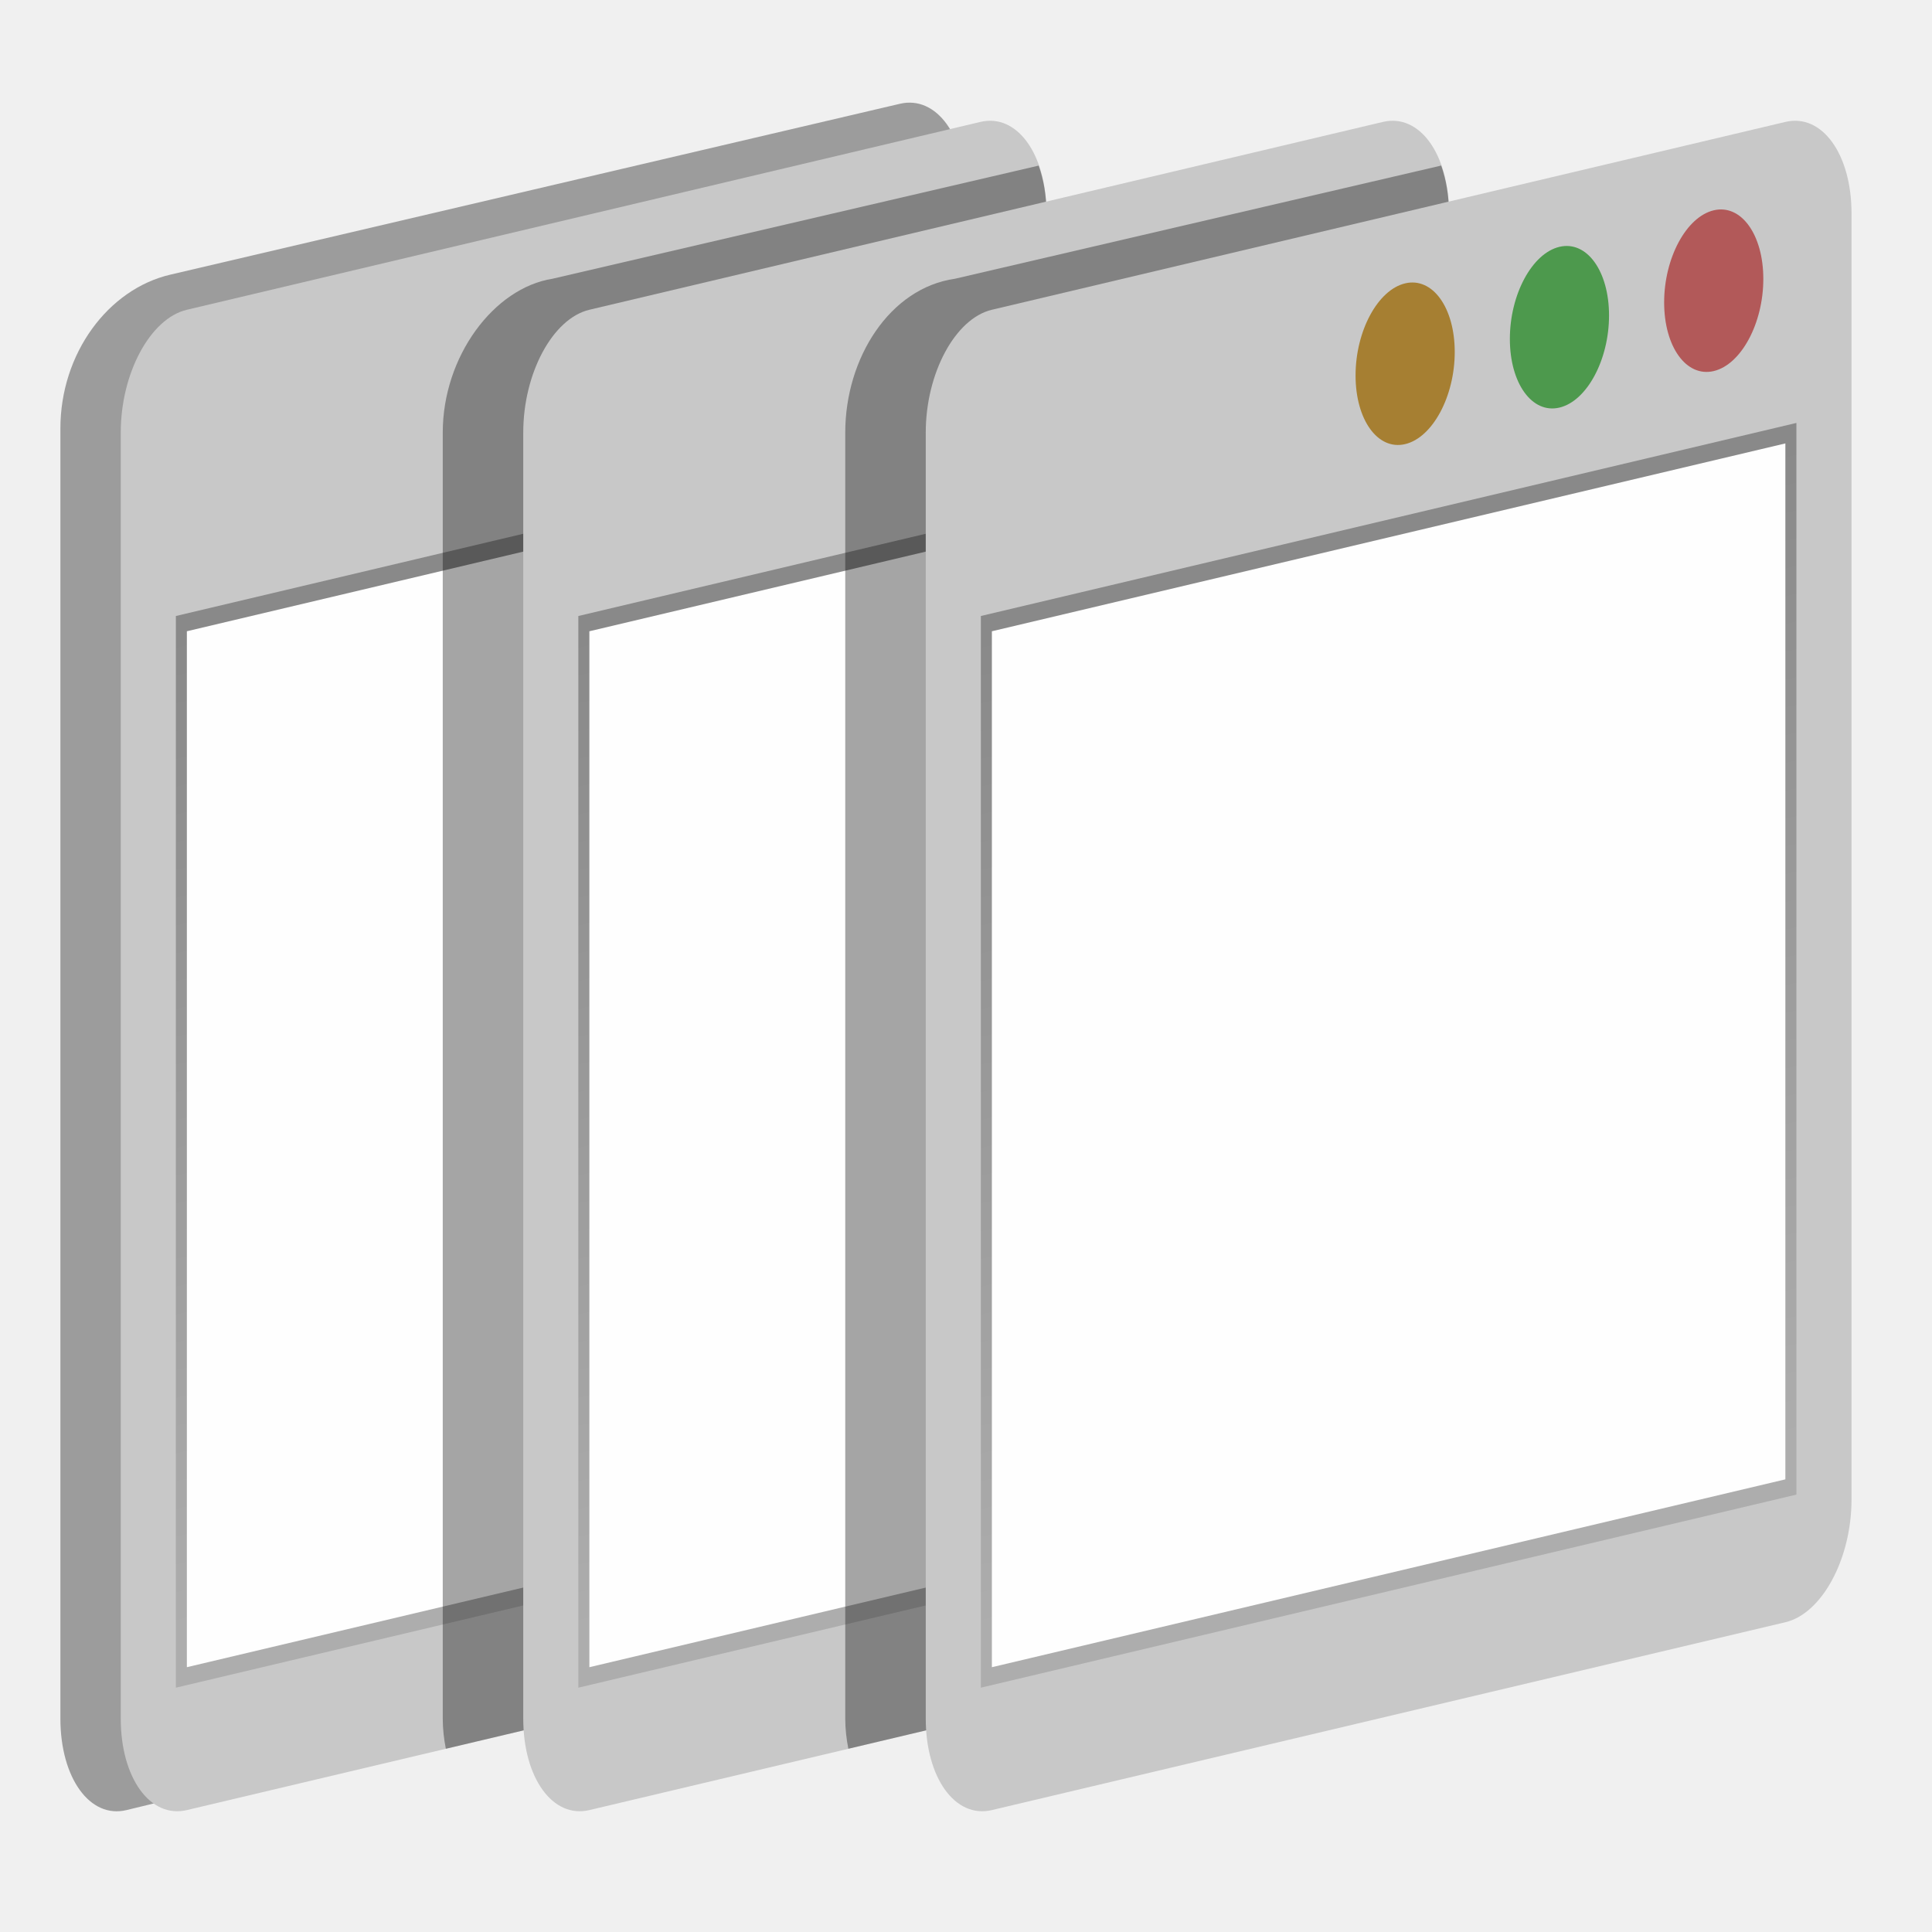
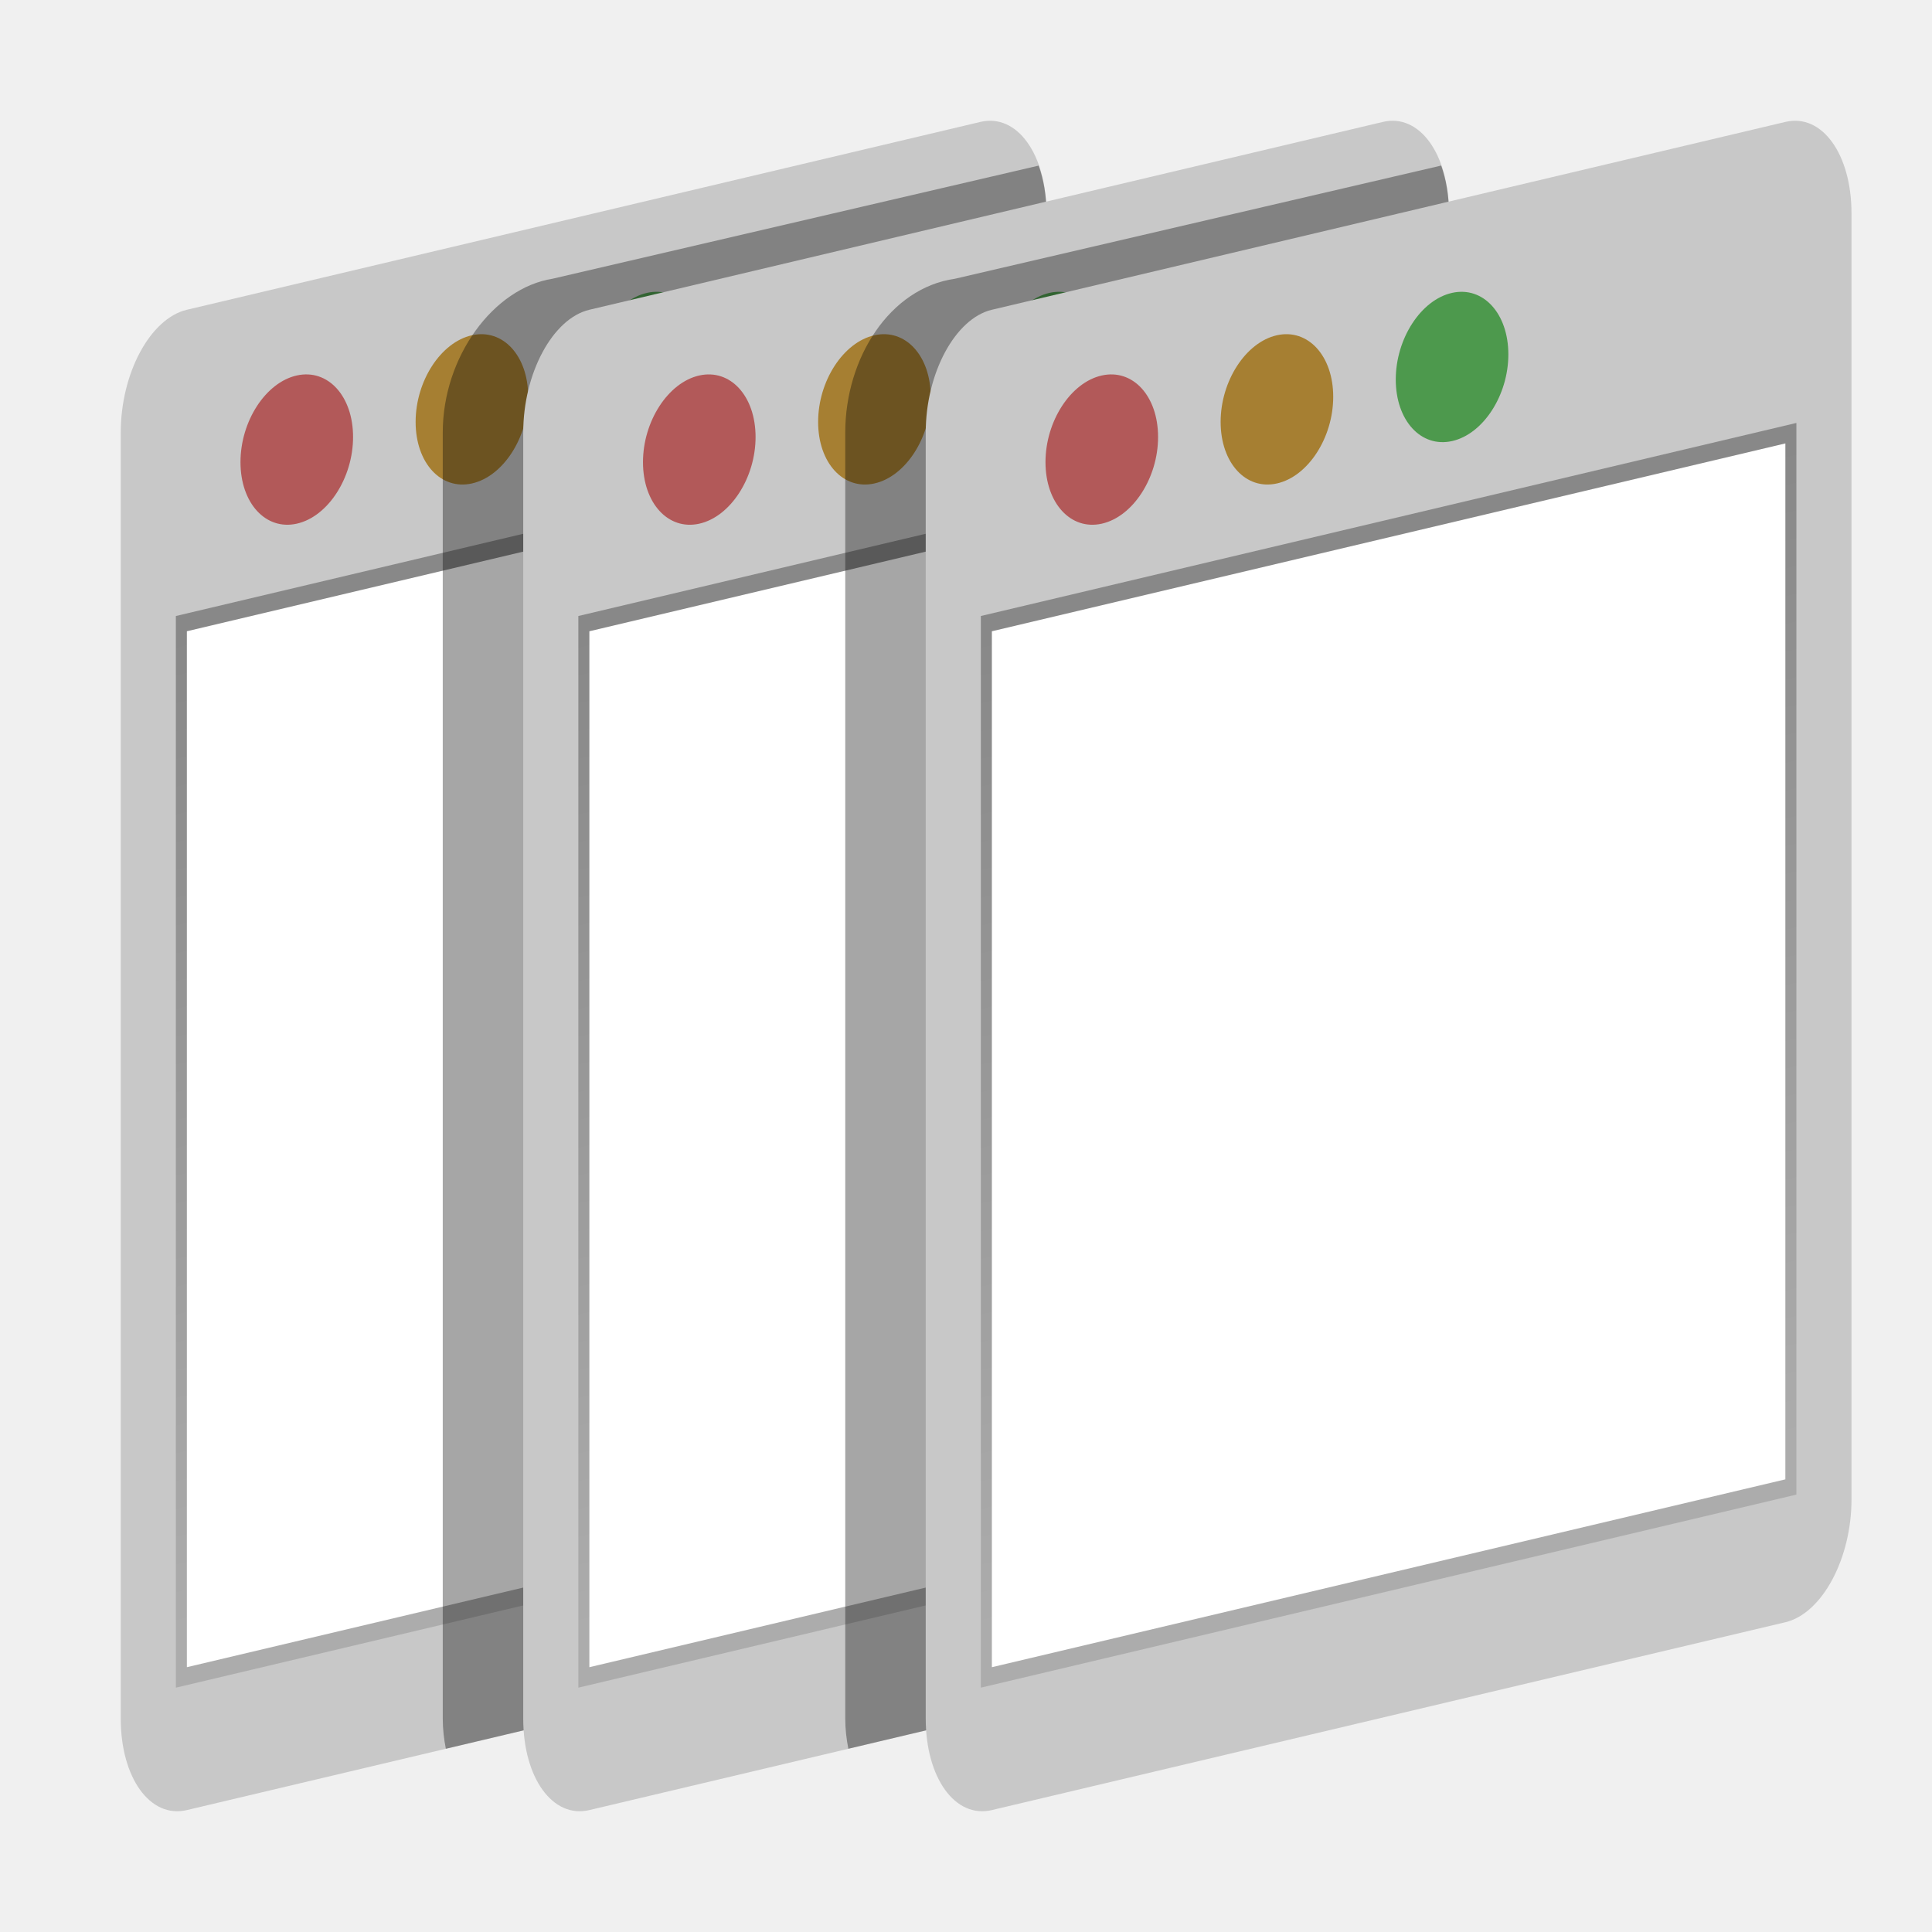
<svg xmlns="http://www.w3.org/2000/svg" xmlns:xlink="http://www.w3.org/1999/xlink" width="96" version="1.0" height="96">
  <defs>
    <linearGradient id="linearGradient3678">
      <stop offset="0" style="stop-color:#888" />
      <stop offset="1" style="stop-color:#acacac" />
    </linearGradient>
    <linearGradient gradientTransform="matrix(0.5627551,0,0,0.8875053,2.789308,12.26506)" xlink:href="#linearGradient3678" id="linearGradient343" y1="24" x1="48" y2="80" gradientUnits="userSpaceOnUse" x2="48" />
    <linearGradient gradientTransform="matrix(0.5627551,0,0,0.8875053,23.3421,17)" xlink:href="#linearGradient3678" id="linearGradient325" y1="24" x1="48" y2="80" gradientUnits="userSpaceOnUse" x2="48" />
    <linearGradient gradientTransform="matrix(0.5627551,0,0,0.8875053,43.8949,21.73445)" id="linearGradient3684" xlink:href="#linearGradient3678" y1="24" x1="48" y2="80" x2="48" gradientUnits="userSpaceOnUse" />
  </defs>
+   <path style="fill:#c8c8c8;color:#000" d="M 9.286,15.392 48.714,6.058 c 1.82,-0.431 3.286,1.597 3.286,4.547 v 63.9 c 0,2.95 -1.465,5.672 -3.286,6.103 L 9.286,89.942 C 7.465,90.373 6,88.345 6,85.395 v -63.9 c 0,-2.95 1.465,-5.672 3.286,-6.103 z" />
+   <path style="fill:url(#linearGradient343)" d="m 8.98,32.678 h 41.644 v 53.25 h -41.644 Z " transform="matrix(0.9731037,-0.2303676,0,1,0,0)" />
+   <path style="fill:#fff" d="m 9.542,33.565 h 40.518 v 51.475 h -40.518 Z " transform="matrix(0.9731037,-0.2303676,0,1,0,0)" />
+   <g style="stroke-width:1.021">
+     <ellipse cx="32.944" cy="25.416" rx="2.866" ry="3.682" style="fill:#4d994d" transform="matrix(0.9759503,-0.2179934,0,1,0,0)" />
+     <ellipse cx="24.027" cy="25.578" rx="2.866" ry="3.682" style="fill:#a67f32" transform="matrix(0.9759537,-0.2179779,0,1,0,0)" />
+     <ellipse cx="15.11" cy="25.633" rx="2.866" ry="3.682" style="fill:#b25959" transform="matrix(0.9759503,-0.2179934,0,1,0,0)" />
+   </g>
  <g style="color:#000">
-     <g style="stroke-width:.697">
-       <path style="opacity:.35" d="m 8.456,13.649 36.259,-8.492 c 1.821,-0.427 3.286,1.597 3.286,4.547 v 64.801 c 0,2.95 -1.468,5.661 -3.286,6.103 l -38.428,9.334 c -1.818,0.442 -3.286,-1.597 -3.286,-4.547 v -64.101 c 0,-3.73 2.368,-6.922 5.455,-7.645 z " />
-       <path style="fill:#c8c8c8" d="m 9.286,15.392 39.429,-9.334 c 1.82,-0.431 3.286,1.597 3.286,4.547 v 63.9 c 0,2.95 -1.465,5.672 -3.286,6.103 l -39.429,9.334 c -1.82,0.431 -3.286,-1.597 -3.286,-4.547 v -63.9 c 0,-2.95 1.465,-5.672 3.286,-6.103 z " />
-     </g>
-     <g style="stroke-width:.707">
-       <rect width="41.644" x="8.98" y="32.678" height="53.25" style="opacity:.99;fill:url(#linearGradient343)" transform="matrix(0.9731037,-0.2303676,0,1,0,0)" />
-       <rect width="40.518" x="9.542" y="33.565" height="51.475" style="opacity:.99;fill:#fff" transform="matrix(0.9731037,-0.2303676,0,1,0,0)" />
-     </g>
-     <g style="stroke-width:.697">
-       <path style="opacity:.35" d="m 51.611,8.229 l -24.156,5.621 c -2.918,0.459 -5.455,3.861 -5.455,7.645 v 63.9 c 0,0.538 0.063,1.032 0.154,1.5 l .012,-.002 26.549,-6.285 c 1.82,-0.431 3.285,-3.151 3.285,-6.102 v -63.9 c 0,-0.897 -0.149,-1.694 -0.389,-2.377 z " />
-       <path style="fill:#c8c8c8" d="m 29.286,15.392 39.429,-9.334 c 1.82,-0.431 3.286,1.597 3.286,4.547 v 63.9 c 0,2.95 -1.465,5.672 -3.286,6.103 l -39.429,9.334 c -1.82,0.431 -3.286,-1.597 -3.286,-4.547 v -63.9 c 0,-2.95 1.465,-5.672 3.286,-6.103 z " />
-     </g>
-     <g style="stroke-width:.707">
-       <rect width="41.644" x="29.532" y="37.412" height="53.25" style="opacity:.99;fill:url(#linearGradient325)" transform="matrix(0.9731037,-0.2303676,0,1,0,0)" />
-       <rect width="40.518" x="30.095" y="38.3" height="51.475" style="opacity:.99;fill:#fff" transform="matrix(0.9731037,-0.2303676,0,1,0,0)" />
-     </g>
-     <g style="stroke-width:.697">
-       <path style="opacity:.35" d="m 71.611,8.227 l -24.156,5.623 c -3.243,0.459 -5.455,3.942 -5.455,7.645 v 63.9 c 0,0.538 0.063,1.032 0.154,1.5 l .008,-.002 26.553,-6.285 c 1.82,-0.431 3.285,-3.151 3.285,-6.102 v -63.9 c 0,-0.898 -0.148,-1.695 -0.389,-2.379 z " />
-       <path style="fill:#c8c8c8" d="m 49.286,15.392 39.429,-9.334 c 1.82,-0.431 3.286,1.597 3.286,4.547 v 63.9 c 0,2.95 -1.465,5.672 -3.286,6.103 l -39.429,9.334 c -1.82,0.431 -3.286,-1.597 -3.286,-4.547 v -63.9 c 0,-2.95 1.465,-5.672 3.286,-6.103 z " />
-     </g>
-     <g style="stroke-width:.707">
-       <rect width="41.644" x="50.085" y="42.147" height="53.25" style="opacity:.99;fill:url(#linearGradient3684)" transform="matrix(0.9731037,-0.2303676,0,1,0,0)" />
-       <rect width="40.518" x="50.648" y="43.035" height="51.475" style="opacity:.99;fill:#fff" transform="matrix(0.9731037,-0.2303676,0,1,0,0)" />
-     </g>
+     <path style="opacity:.35" d="m 51.611,8.229 -24.156,5.621 c -2.918,0.459 -5.455,3.861 -5.455,7.645 v 63.9 c 0,0.538 0.063,1.032 0.154,1.5 l .012,-.002 26.549,-6.285 c 1.82,-0.431 3.285,-3.151 3.285,-6.102 v -63.9 c 0,-0.897 -0.149,-1.694 -0.389,-2.377 z " />
+     <path style="fill:#c8c8c8" d="M 29.286,15.392 68.714,6.058 c 1.82,-0.431 3.286,1.597 3.286,4.547 v 63.9 c 0,2.95 -1.465,5.672 -3.286,6.103 l -39.429,9.334 c -1.82,0.431 -3.286,-1.597 -3.286,-4.547 v -63.9 c 0,-2.95 1.465,-5.672 3.286,-6.103 z" />
  </g>
-   <g style="stroke-width:.707">
-     <ellipse cx="87.508" cy="34.603" rx="2.532" ry="3.994" style="fill:#b25959" transform="matrix(0.9731037,-0.2303676,0,1,0,0)" />
-     <ellipse cx="79.63" cy="34.603" rx="2.532" ry="3.994" style="fill:#4d994d" transform="matrix(0.9731037,-0.2303676,0,1,0,0)" />
-     <ellipse cx="71.751" cy="34.603" rx="2.532" ry="3.994" style="fill:#a67f32" transform="matrix(0.9731037,-0.2303676,0,1,0,0)" />
+   <path style="fill:url(#linearGradient325)" d="m 29.532,37.412 h 41.644 v 53.25 h -41.644 Z " transform="matrix(0.9731037,-0.2303676,0,1,0,0)" />
+   <path style="fill:#fff" d="m 30.095,38.3 h 40.518 v 51.475 h -40.518 Z " transform="matrix(0.9731037,-0.2303676,0,1,0,0)" />
+   <g style="stroke-width:1.021">
+     <ellipse cx="53.437" cy="29.883" rx="2.866" ry="3.682" style="fill:#4d994d" transform="matrix(0.9759503,-0.2179934,0,1,0,0)" />
+     <ellipse cx="44.52" cy="30.045" rx="2.866" ry="3.682" style="fill:#a67f32" transform="matrix(0.9759537,-0.2179779,0,1,0,0)" />
+     <ellipse cx="35.603" cy="30.101" rx="2.866" ry="3.682" style="fill:#b25959" transform="matrix(0.9759503,-0.2179934,0,1,0,0)" />
+   </g>
+   <g style="color:#000">
+     <path style="opacity:.35" d="m 71.611,8.227 -24.156,5.623 c -3.243,0.459 -5.455,3.942 -5.455,7.645 v 63.9 c 0,0.538 0.063,1.032 0.154,1.5 l .008,-.002 26.553,-6.285 c 1.82,-0.431 3.285,-3.151 3.285,-6.102 v -63.9 c 0,-0.898 -0.148,-1.695 -0.389,-2.379 z " />
+     <path style="fill:#c8c8c8" d="M 49.286,15.392 88.714,6.058 c 1.82,-0.431 3.286,1.597 3.286,4.547 v 63.9 c 0,2.95 -1.465,5.672 -3.286,6.103 l -39.429,9.334 c -1.82,0.431 -3.286,-1.597 -3.286,-4.547 v -63.9 c 0,-2.95 1.465,-5.672 3.286,-6.103 z" />
+   </g>
+   <path style="fill:url(#linearGradient3684)" d="m 50.085,42.147 h 41.644 v 53.25 h -41.644 Z " transform="matrix(0.9731037,-0.2303676,0,1,0,0)" />
+   <path style="fill:#fff" d="m 50.648,43.035 h 40.518 v 51.475 h -40.518 Z " transform="matrix(0.9731037,-0.2303676,0,1,0,0)" />
+   <g style="stroke-width:1.021">
+     <ellipse cx="73.93" cy="34.351" rx="2.866" ry="3.682" style="fill:#4d994d" transform="matrix(0.9759503,-0.2179934,0,1,0,0)" />
+     <ellipse cx="65.013" cy="34.512" rx="2.866" ry="3.682" style="fill:#a67f32" transform="matrix(0.9759537,-0.2179779,0,1,0,0)" />
+     <ellipse cx="56.096" cy="34.568" rx="2.866" ry="3.682" style="fill:#b25959" transform="matrix(0.9759503,-0.2179934,0,1,0,0)" />
  </g>
</svg>
